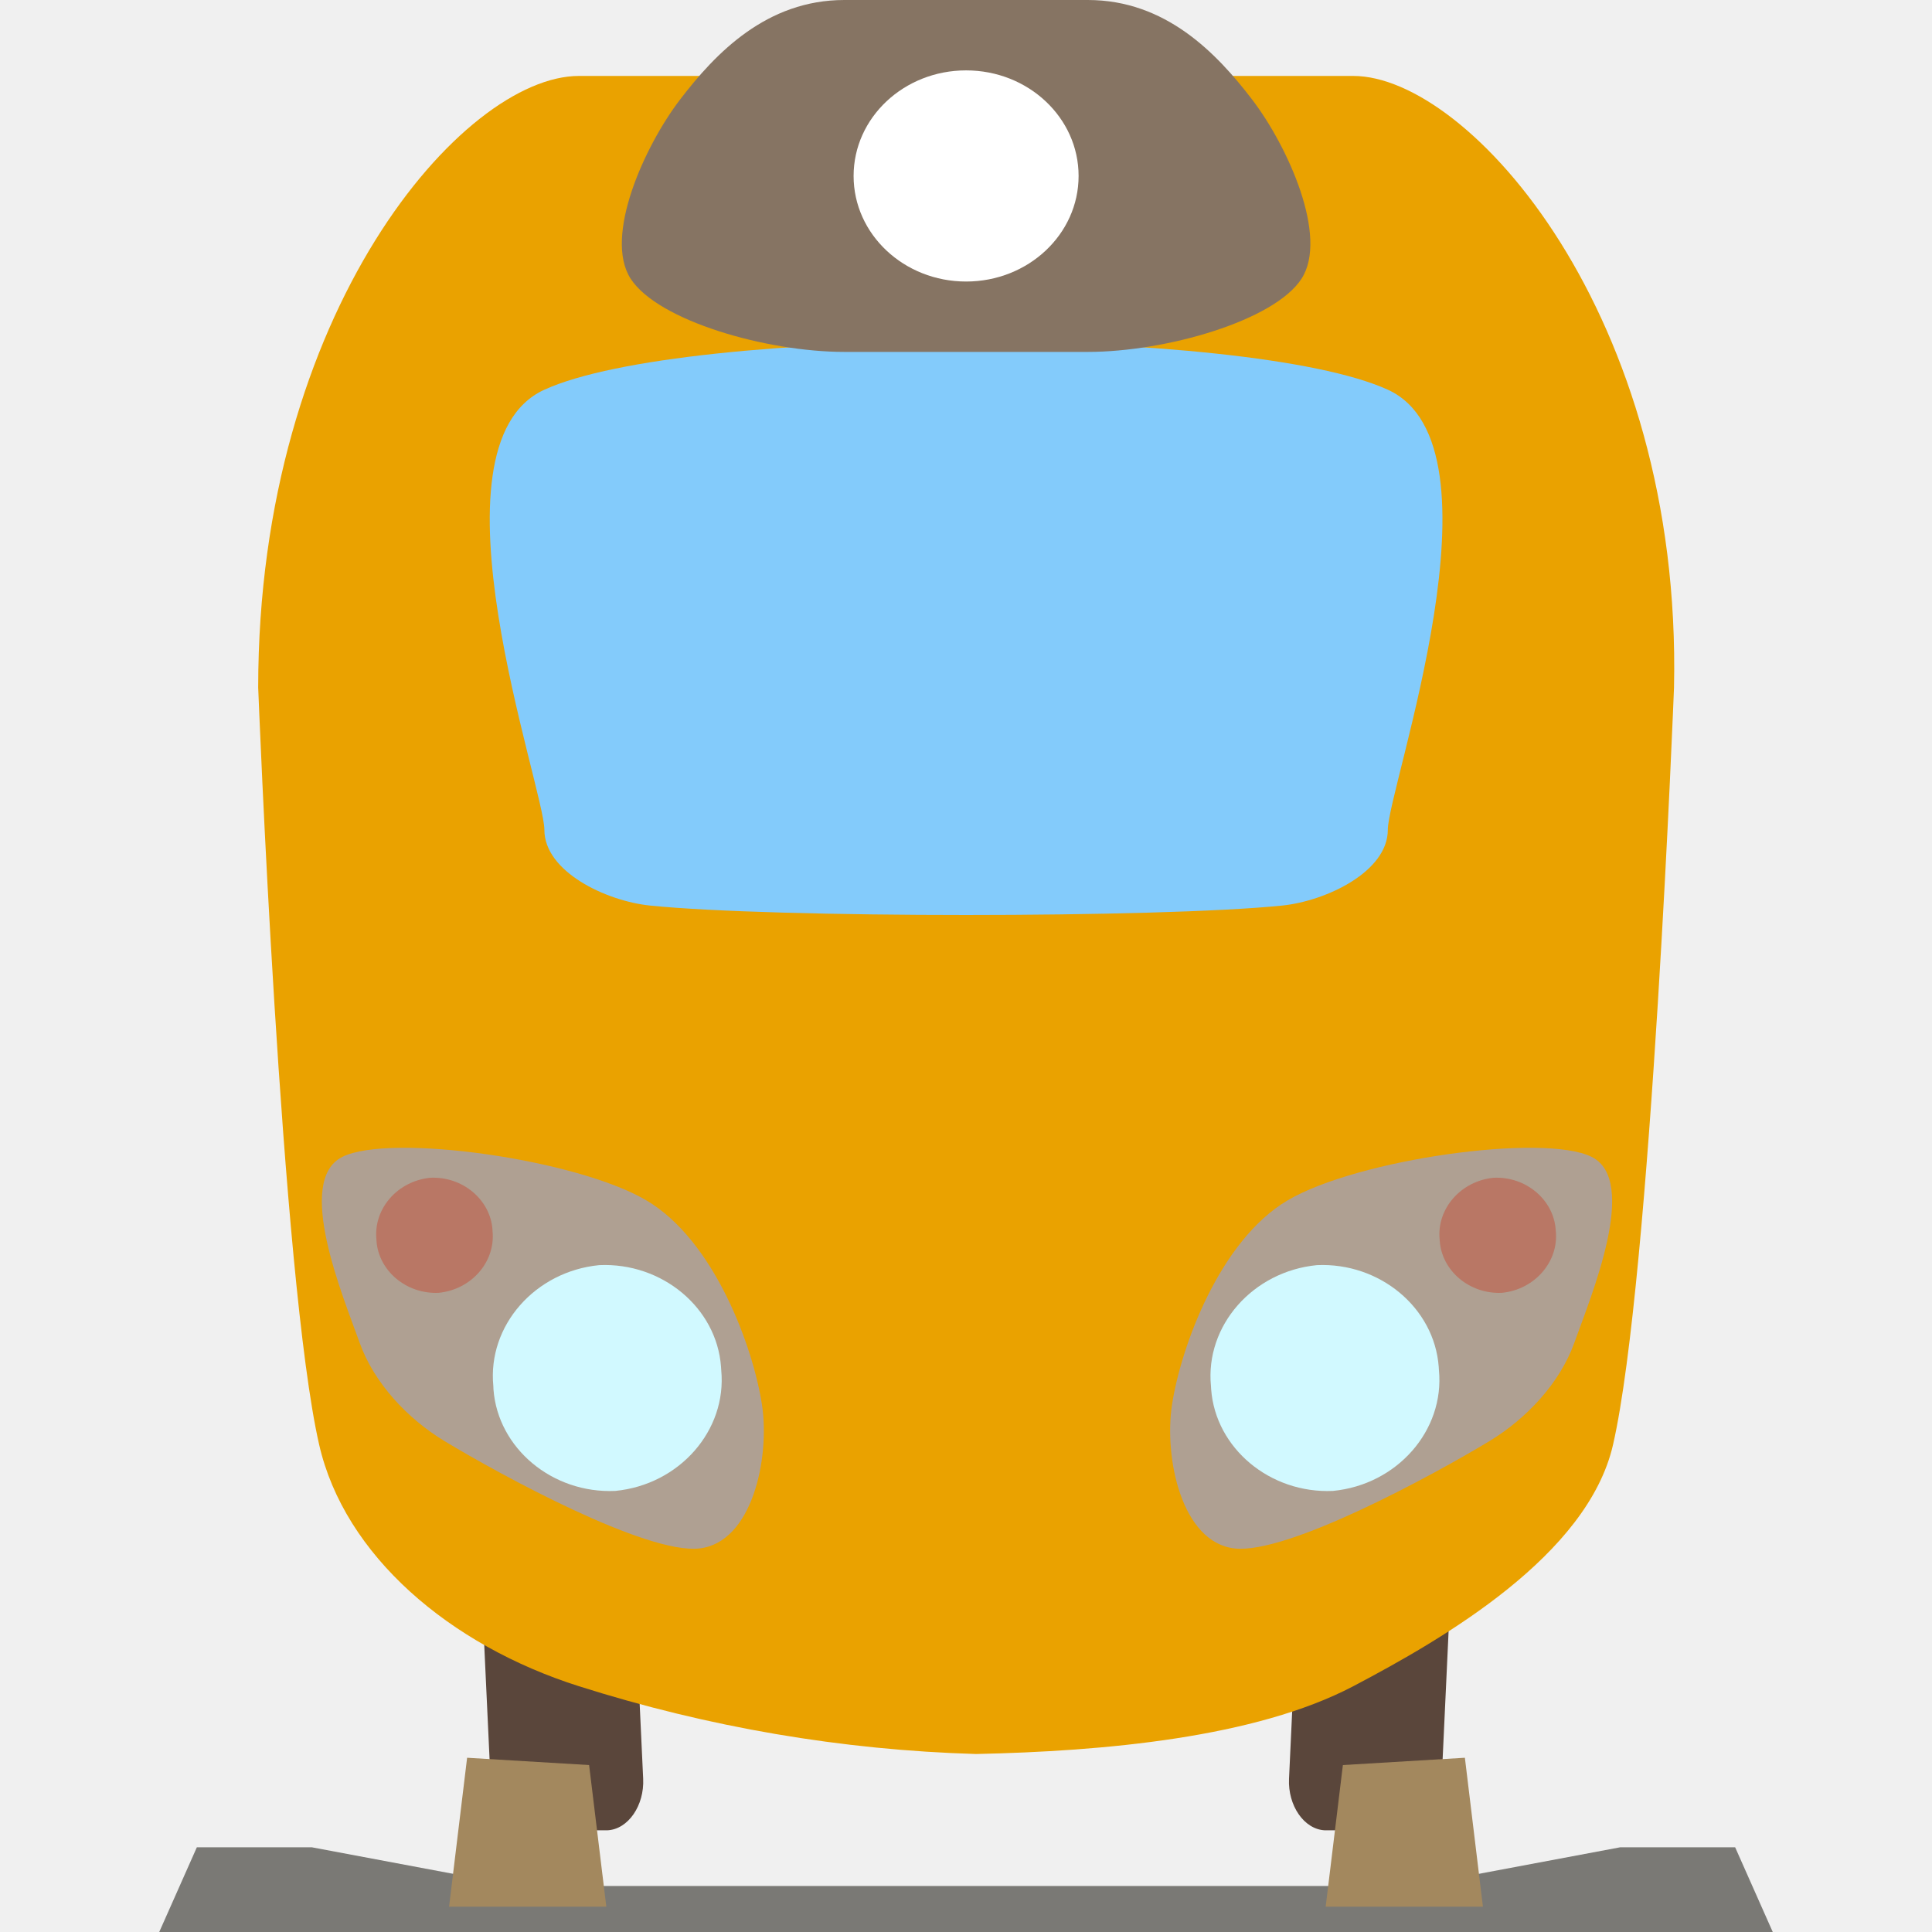
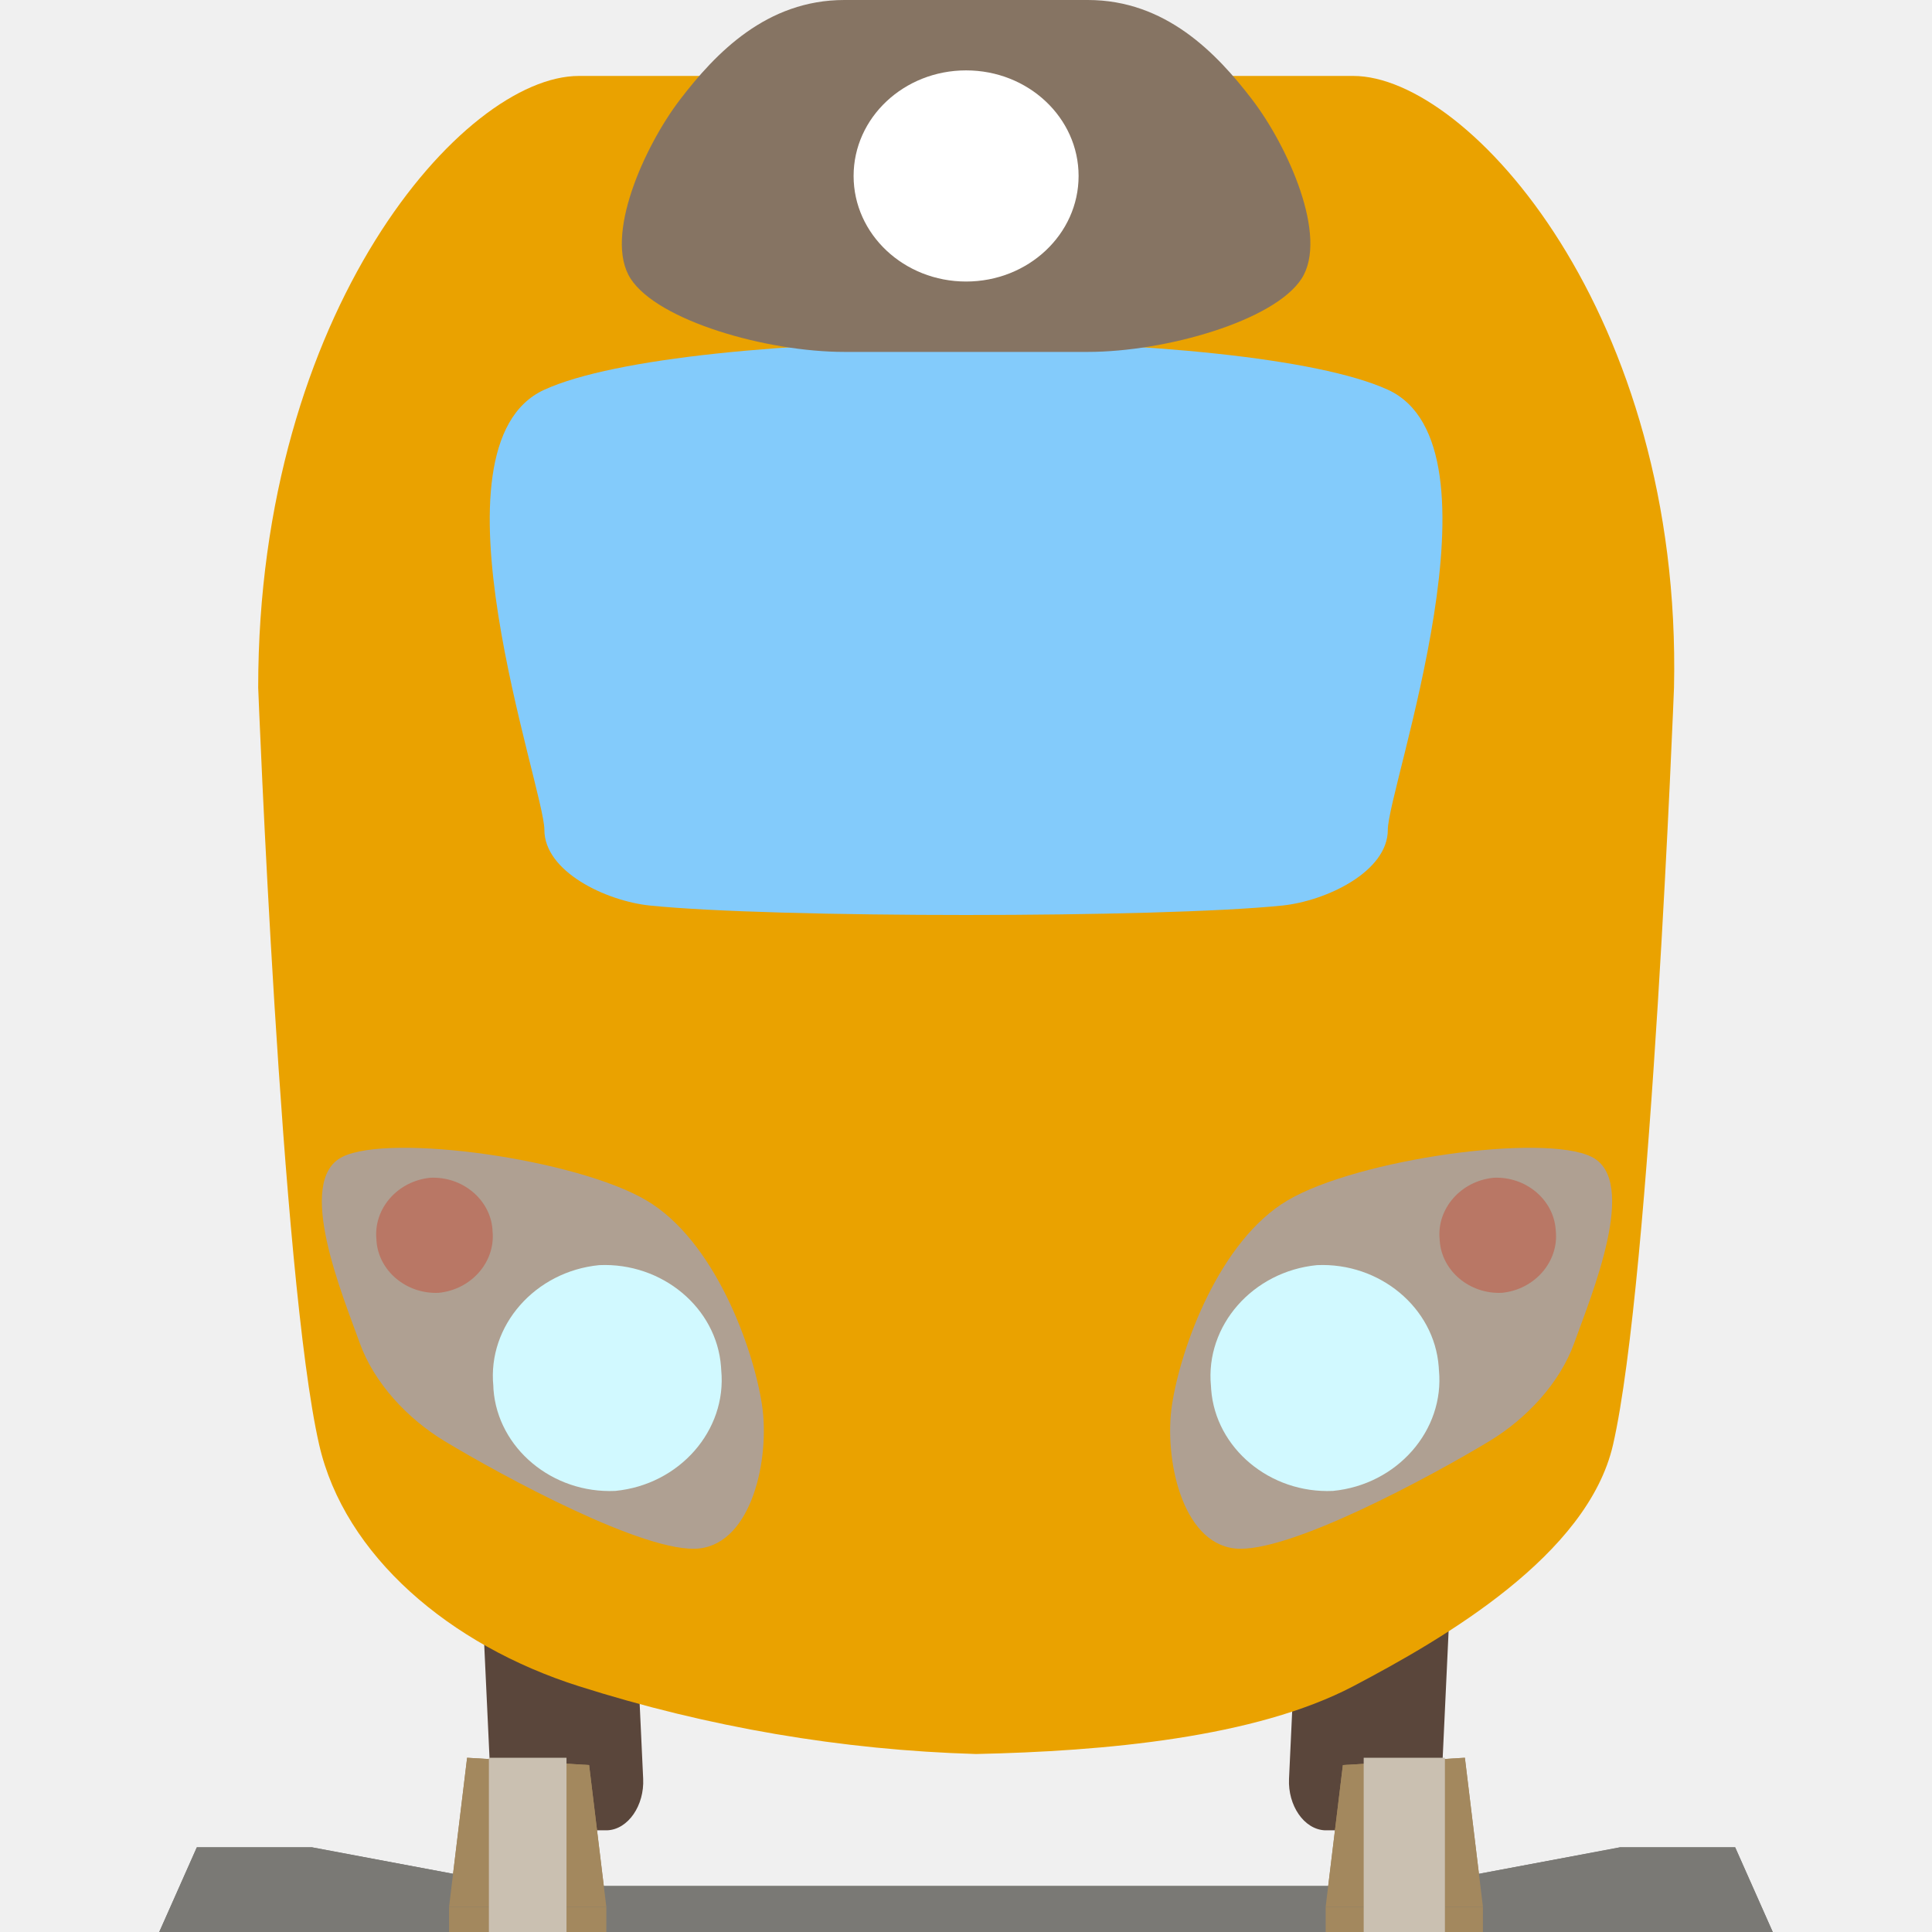
<svg xmlns="http://www.w3.org/2000/svg" width="100%" height="100%" viewBox="0 0 26 26" version="1.1" xml:space="preserve" style="fill-rule:evenodd;clip-rule:evenodd;stroke-linejoin:round;stroke-miterlimit:2;">
-   <g transform="matrix(1.00931,0,0,0.947181,-0.119708,0)">
-     <g id="b">
-       <g id="Train-Front">
-         <g transform="matrix(0.336483,0.0167596,-0.0197861,0.451069,12.0261,0.283054)">
-           <path d="M24.944,48.952C24.944,48.12 24.268,47.443 23.435,47.443L20.417,47.443C19.584,47.443 18.907,48.12 18.907,48.952L18.907,54.701C18.907,55.534 19.587,56.266 20.42,56.266L23.432,56.154C24.265,56.154 24.944,55.534 24.944,54.701L24.944,48.952Z" style="fill:rgb(90,70,59);" />
-         </g>
-         <g transform="matrix(-0.336483,0.0167596,0.0197861,0.451069,13.9739,0.283054)">
-           <path d="M24.944,48.952C24.944,48.12 24.268,47.443 23.435,47.443L20.417,47.443C19.584,47.443 18.907,48.12 18.907,48.952L18.907,54.701C18.907,55.534 19.587,56.266 20.42,56.266L23.432,56.154C24.265,56.154 24.944,55.534 24.944,54.701L24.944,48.952Z" style="fill:rgb(90,70,59);" />
-         </g>
-         <g transform="matrix(0.849871,0,0,1.05576,1.95036,0)">
-           <path d="M20.029,25.381L23.264,24.86L25.067,24.86L25.657,26L0.343,26L0.933,24.86L2.736,24.86L5.971,25.381L20.029,25.381Z" style="fill:rgb(122,121,117);" />
-         </g>
-         <g transform="matrix(0.849871,0,0,0.902537,2.81798,3.62463)">
-           <path d="M19.806,23.655L17.892,23.77L17.622,26L20.089,26L19.806,23.655Z" style="fill:rgb(163,136,94);" />
-         </g>
-         <g transform="matrix(-0.849871,0,0,0.902537,23.1794,3.62463)">
-           <path d="M19.806,23.655L17.892,23.77L17.622,26L20.089,26L19.806,23.655Z" style="fill:rgb(163,136,94);" />
-         </g>
-         <g transform="matrix(1.11045,0,0,1.14394,3.56121,1.079)">
-           <path d="M3.851,0L13.149,0C14.54,-0 17.098,2.97 17,7.596C17,7.596 16.725,14.933 16.268,17C15.964,18.375 14.235,19.409 13.149,20C11.971,20.64 10.154,20.808 8.619,20.842C7.007,20.793 5.406,20.51 3.851,20C2.297,19.49 1.036,18.375 0.732,17C0.275,14.933 0,7.596 0,7.596C0,2.92 2.46,0 3.851,0Z" style="fill:rgb(234,162,0);fill-rule:nonzero;" />
-         </g>
-         <g transform="matrix(0.777262,-0.670447,0.590447,0.777262,14.7879,18.7559)">
-           <path d="M6.462,2.59C6.166,1.9 4.017,0.521 2.945,0.353C1.905,0.189 0.611,1.017 0.033,1.578C-0.496,2.093 -1.021,3.183 -0.523,3.723C-0.025,4.262 2.145,4.688 3.019,4.816C3.59,4.9 4.236,4.804 4.72,4.491C5.294,4.119 6.758,3.279 6.462,2.59Z" style="fill:rgb(175,160,146);" />
-         </g>
-         <g transform="matrix(-0.777262,-0.670447,-0.590447,0.777262,11.2359,18.7559)">
-           <path d="M6.462,2.59C6.166,1.9 4.017,0.521 2.945,0.353C1.905,0.189 0.611,1.017 0.033,1.578C-0.496,2.093 -1.021,3.183 -0.523,3.723C-0.025,4.262 2.145,4.688 3.019,4.816C3.59,4.9 4.236,4.804 4.72,4.491C5.294,4.119 6.758,3.279 6.462,2.59Z" style="fill:rgb(175,160,146);" />
-         </g>
-         <g transform="matrix(0.938444,0,0,1,-3.50449,0)">
-           <path d="M12.375,17.975C13.268,17.935 14.043,18.581 14.105,19.418C14.106,19.434 14.107,19.45 14.108,19.466C14.191,20.323 13.514,21.095 12.602,21.183C11.709,21.223 10.935,20.577 10.872,19.741C10.871,19.724 10.87,19.708 10.87,19.692C10.786,18.835 11.463,18.064 12.375,17.975ZM22.572,17.975C23.465,17.935 24.239,18.581 24.302,19.418C24.303,19.434 24.304,19.45 24.305,19.466C24.388,20.323 23.711,21.095 22.799,21.183C21.906,21.223 21.132,20.577 21.069,19.741C21.068,19.724 21.067,19.708 21.066,19.692C20.983,18.835 21.66,18.064 22.572,17.975Z" style="fill:rgb(209,249,255);fill-rule:nonzero;" />
-         </g>
-         <g transform="matrix(0.938444,0,0,1,-1.20069,-2.0284)">
-           <path d="M7.521,18.762C7.976,18.741 8.371,19.07 8.403,19.497C8.403,19.505 8.404,19.513 8.404,19.521C8.447,19.958 8.102,20.352 7.637,20.397C7.182,20.417 6.787,20.088 6.755,19.661C6.754,19.653 6.754,19.645 6.754,19.637C6.711,19.2 7.056,18.807 7.521,18.762ZM22.628,18.762C23.083,18.741 23.477,19.07 23.509,19.497C23.51,19.505 23.51,19.513 23.511,19.521C23.553,19.958 23.208,20.352 22.743,20.397C22.288,20.417 21.893,20.088 21.862,19.661C21.861,19.653 21.86,19.645 21.86,19.637C21.818,19.2 22.163,18.807 22.628,18.762Z" style="fill:rgb(185,119,101);fill-rule:nonzero;" />
-         </g>
-         <g transform="matrix(1,0,0,1,5.5,8.079)">
-           <path d="M13.123,3.711C13.123,3.117 14.762,-1.745 13.123,-2.542C11.249,-3.453 3.751,-3.453 1.877,-2.542C0.238,-1.745 1.877,3.117 1.877,3.711C1.877,4.305 2.697,4.722 3.284,4.787C4.924,4.966 10.076,4.966 11.716,4.787C12.303,4.722 13.123,4.305 13.123,3.711Z" style="fill:rgb(131,203,251);" />
-         </g>
-         <g transform="matrix(1,0,0,1,9.5,0)">
-           <path d="M7.312,1.412C6.838,0.752 6.159,0 5.123,0L1.877,0C0.841,0 0.162,0.752 -0.312,1.412C-0.787,2.072 -1.336,3.363 -0.972,3.961C-0.607,4.559 0.841,5 1.877,5L5.123,5C6.159,5 7.607,4.559 7.972,3.961C8.336,3.363 7.787,2.072 7.312,1.412Z" style="fill:rgb(134,116,99);" />
-         </g>
-         <g transform="matrix(1,0,0,1,11.5,1)">
-           <circle cx="1.5" cy="1.5" r="1.5" style="fill:white;" />
-         </g>
+   <g id="b">
+     <g id="Train-Front" transform="matrix(1.00931,0,0,0.947181,-0.119708,0)">
+       <g transform="matrix(0.336483,0.0167596,-0.0197861,0.451069,12.0261,0.283054)">
+         <path d="M24.944,48.952C24.944,48.12 24.268,47.443 23.435,47.443L20.417,47.443C19.584,47.443 18.907,48.12 18.907,48.952L18.907,54.701C18.907,55.534 19.587,56.266 20.42,56.266L23.432,56.154C24.265,56.154 24.944,55.534 24.944,54.701L24.944,48.952Z" style="fill:rgb(90,70,59);" />
+       </g>
+       <g transform="matrix(-0.336483,0.0167596,0.0197861,0.451069,13.9739,0.283054)">
+         <path d="M24.944,48.952C24.944,48.12 24.268,47.443 23.435,47.443L20.417,47.443C19.584,47.443 18.907,48.12 18.907,48.952L18.907,54.701C18.907,55.534 19.587,56.266 20.42,56.266L23.432,56.154C24.265,56.154 24.944,55.534 24.944,54.701L24.944,48.952Z" style="fill:rgb(90,70,59);" />
+       </g>
+       <g transform="matrix(0.849871,0,0,1.05576,1.95036,0)">
+         <path d="M20.029,25.381L23.264,24.86L25.067,24.86L25.657,26L0.343,26L0.933,24.86L2.736,24.86L5.971,25.381L20.029,25.381Z" style="fill:rgb(122,121,117);" />
+       </g>
+       <g transform="matrix(0.849871,0,0,0.902537,2.81798,3.62463)">
+         <path d="M19.806,23.655L17.892,23.77L17.622,26L20.089,26L19.806,23.655Z" style="fill:rgb(163,136,94);" />
+       </g>
+       <g transform="matrix(-0.849871,0,0,0.902537,23.1794,3.62463)">
+         <path d="M19.806,23.655L17.892,23.77L17.622,26L20.089,26L19.806,23.655Z" style="fill:rgb(163,136,94);" />
+       </g>
+       <g transform="matrix(1.11045,0,0,1.14394,3.56121,1.079)">
+         <path d="M3.851,0L13.149,0C14.54,-0 17.098,2.97 17,7.596C17,7.596 16.725,14.933 16.268,17C15.964,18.375 14.235,19.409 13.149,20C11.971,20.64 10.154,20.808 8.619,20.842C7.007,20.793 5.406,20.51 3.851,20C2.297,19.49 1.036,18.375 0.732,17C0.275,14.933 0,7.596 0,7.596C0,2.92 2.46,0 3.851,0Z" style="fill:rgb(234,162,0);fill-rule:nonzero;" />
+       </g>
+       <g transform="matrix(0.777262,-0.670447,0.590447,0.777262,14.7879,18.7559)">
+         <path d="M6.462,2.59C6.166,1.9 4.017,0.521 2.945,0.353C1.905,0.189 0.611,1.017 0.033,1.578C-0.496,2.093 -1.021,3.183 -0.523,3.723C-0.025,4.262 2.145,4.688 3.019,4.816C3.59,4.9 4.236,4.804 4.72,4.491C5.294,4.119 6.758,3.279 6.462,2.59Z" style="fill:rgb(175,160,146);" />
+       </g>
+       <g transform="matrix(-0.777262,-0.670447,-0.590447,0.777262,11.2359,18.7559)">
+         <path d="M6.462,2.59C6.166,1.9 4.017,0.521 2.945,0.353C1.905,0.189 0.611,1.017 0.033,1.578C-0.496,2.093 -1.021,3.183 -0.523,3.723C-0.025,4.262 2.145,4.688 3.019,4.816C3.59,4.9 4.236,4.804 4.72,4.491C5.294,4.119 6.758,3.279 6.462,2.59Z" style="fill:rgb(175,160,146);" />
+       </g>
+       <g transform="matrix(0.938444,0,0,1,-3.50449,0)">
+         <path d="M12.375,17.975C13.268,17.935 14.043,18.581 14.105,19.418C14.106,19.434 14.107,19.45 14.108,19.466C14.191,20.323 13.514,21.095 12.602,21.183C11.709,21.223 10.935,20.577 10.872,19.741C10.871,19.724 10.87,19.708 10.87,19.692C10.786,18.835 11.463,18.064 12.375,17.975ZM22.572,17.975C23.465,17.935 24.239,18.581 24.302,19.418C24.303,19.434 24.304,19.45 24.305,19.466C24.388,20.323 23.711,21.095 22.799,21.183C21.906,21.223 21.132,20.577 21.069,19.741C21.068,19.724 21.067,19.708 21.066,19.692C20.983,18.835 21.66,18.064 22.572,17.975Z" style="fill:rgb(209,249,255);fill-rule:nonzero;" />
+       </g>
+       <g transform="matrix(0.938444,0,0,1,-1.20069,-2.0284)">
+         <path d="M7.521,18.762C7.976,18.741 8.371,19.07 8.403,19.497C8.403,19.505 8.404,19.513 8.404,19.521C8.447,19.958 8.102,20.352 7.637,20.397C7.182,20.417 6.787,20.088 6.755,19.661C6.754,19.653 6.754,19.645 6.754,19.637C6.711,19.2 7.056,18.807 7.521,18.762ZM22.628,18.762C23.083,18.741 23.477,19.07 23.509,19.497C23.51,19.505 23.51,19.513 23.511,19.521C23.553,19.958 23.208,20.352 22.743,20.397C22.288,20.417 21.893,20.088 21.862,19.661C21.861,19.653 21.86,19.645 21.86,19.637C21.818,19.2 22.163,18.807 22.628,18.762Z" style="fill:rgb(185,119,101);fill-rule:nonzero;" />
+       </g>
+       <g transform="matrix(1,0,0,1,5.5,8.079)">
+         <path d="M13.123,3.711C13.123,3.117 14.762,-1.745 13.123,-2.542C11.249,-3.453 3.751,-3.453 1.877,-2.542C0.238,-1.745 1.877,3.117 1.877,3.711C1.877,4.305 2.697,4.722 3.284,4.787C4.924,4.966 10.076,4.966 11.716,4.787C12.303,4.722 13.123,4.305 13.123,3.711Z" style="fill:rgb(131,203,251);" />
+       </g>
+       <g transform="matrix(1,0,0,1,9.5,0)">
+         <path d="M7.312,1.412C6.838,0.752 6.159,0 5.123,0L1.877,0C0.841,0 0.162,0.752 -0.312,1.412C-0.787,2.072 -1.336,3.363 -0.972,3.961C-0.607,4.559 0.841,5 1.877,5L5.123,5C6.159,5 7.607,4.559 7.972,3.961C8.336,3.363 7.787,2.072 7.312,1.412Z" style="fill:rgb(134,116,99);" />
+       </g>
+       <g transform="matrix(1,0,0,1,11.5,1)">
+         <circle cx="1.5" cy="1.5" r="1.5" style="fill:white;" />
+       </g>
+     </g>
+     <g id="Subway-Front" transform="matrix(-0.947181,0,0,0.947181,25.312,-1.77636e-15)">
+       <g transform="matrix(-1.05576,0,0,1.05576,26.7235,1.87541e-15)">
+         <path d="M19.03,35.437L21.804,35.6L23.351,35.6L23.857,34.791L2.143,34.791L2.649,35.6L4.196,35.6L6.97,35.437L19.03,35.437ZM6.97,34.145L4.196,33.982L2.649,33.982L2.143,34.791L23.857,34.791L23.351,33.982L21.804,33.982L19.03,34.145L6.97,34.145ZM19.03,30.699L21.804,30.862L23.351,30.862L23.857,30.053L2.143,30.053L2.649,30.862L4.196,30.862L6.97,30.699L19.03,30.699ZM6.97,29.406L4.196,29.244L2.649,29.244L2.143,30.053L23.857,30.053L23.351,29.244L21.804,29.244L19.03,29.406L6.97,29.406ZM6.97,25.381L4.196,24.86L2.649,24.86L2.143,26L23.857,26L23.351,24.86L21.804,24.86L19.03,25.381L6.97,25.381Z" style="fill:rgb(122,121,117);" />
+       </g>
+       <g transform="matrix(0.905617,0,0,0.902537,2.1501,3.62463)">
+         <path d="M19.806,23.655L17.892,23.77L17.622,26L20.089,26L19.806,23.655Z" style="fill:rgb(163,136,94);" />
+       </g>
+       <g transform="matrix(-0.905617,0,0,0.902537,23.8471,3.62463)">
+         <path d="M19.806,23.655L17.892,23.77L17.622,26L20.089,26L19.806,23.655Z" style="fill:rgb(163,136,94);" />
+       </g>
+       <g transform="matrix(0.905617,0,0,0.902537,2.1501,3.62463)">
+         <rect x="17.622" y="26" width="2.467" height="15.605" style="fill:rgb(163,136,94);" />
+       </g>
+       <g transform="matrix(-0.905617,0,0,0.902537,23.8471,3.62463)">
+         <rect x="17.622" y="26" width="2.467" height="15.605" style="fill:rgb(163,136,94);" />
+       </g>
+       <g transform="matrix(0.446953,0,0,1.03814,10.7985,-2.01732)">
+         <rect x="17.622" y="26" width="2.467" height="15.605" style="fill:rgb(202,192,177);" />
+       </g>
+       <g transform="matrix(-0.467801,0,0,1.03814,15.5918,-2.01732)">
+         <rect x="17.622" y="26" width="2.467" height="15.605" style="fill:rgb(202,192,177);" />
      </g>
    </g>
  </g>
</svg>
